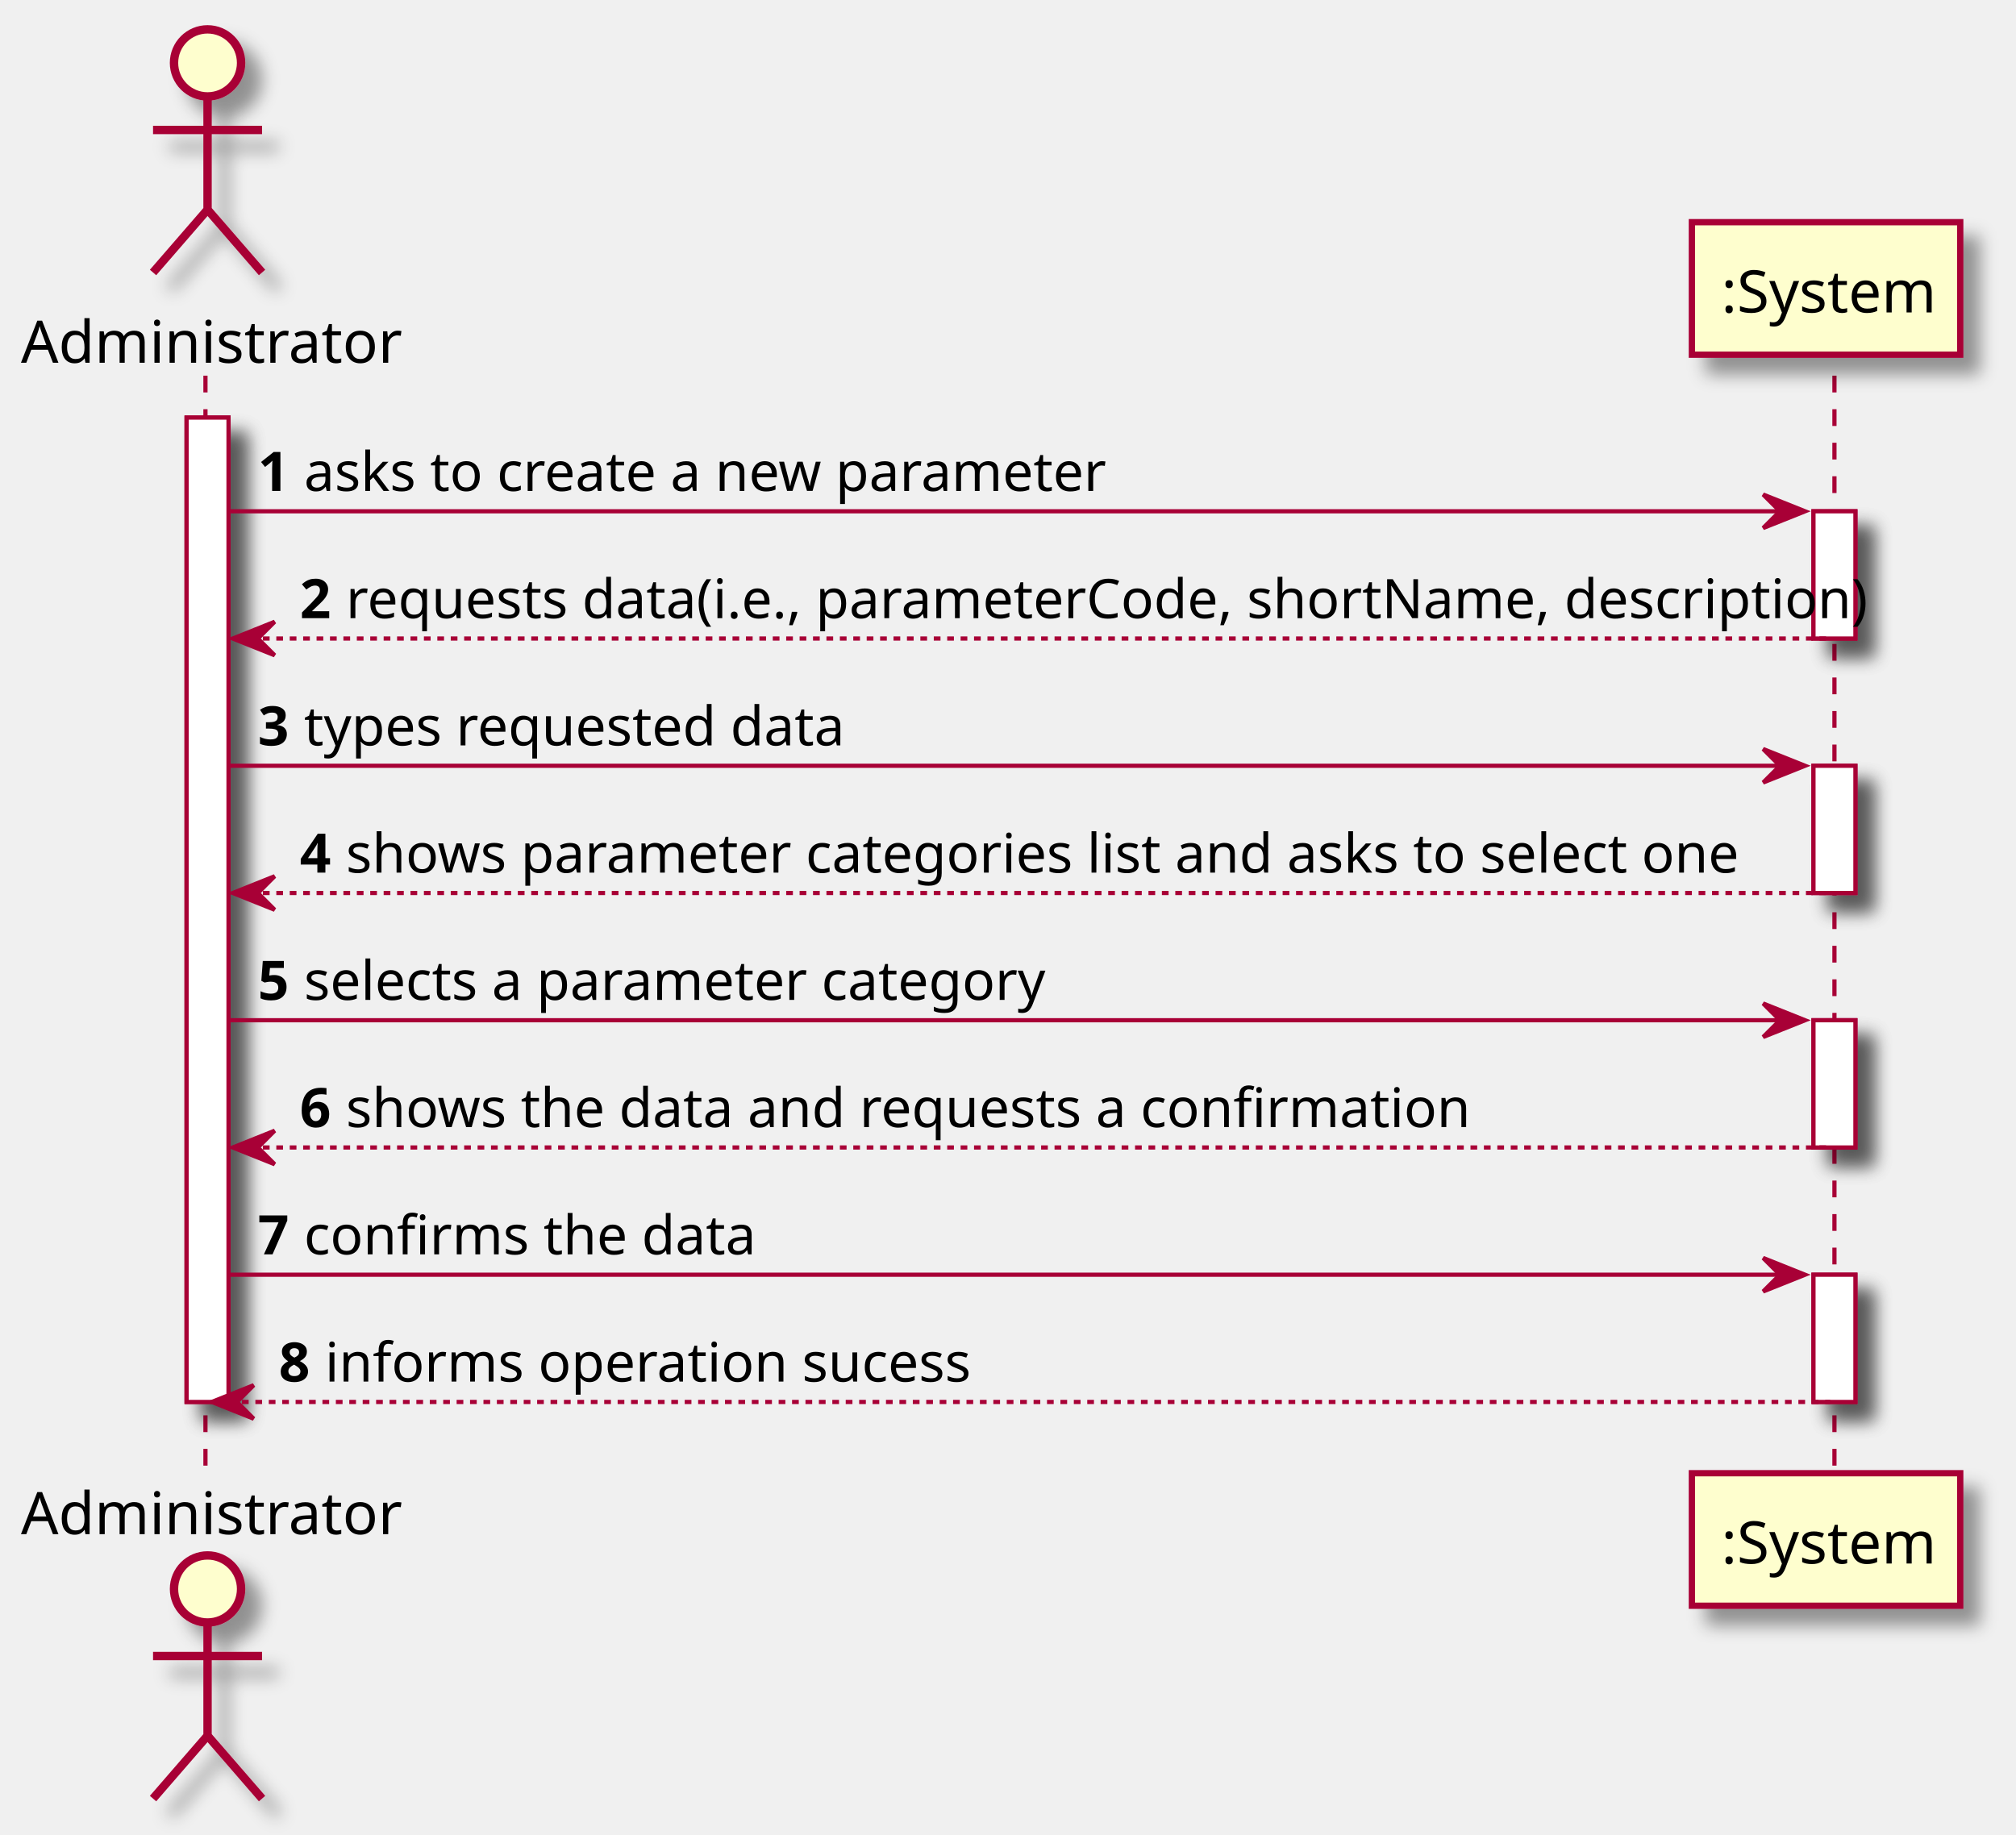
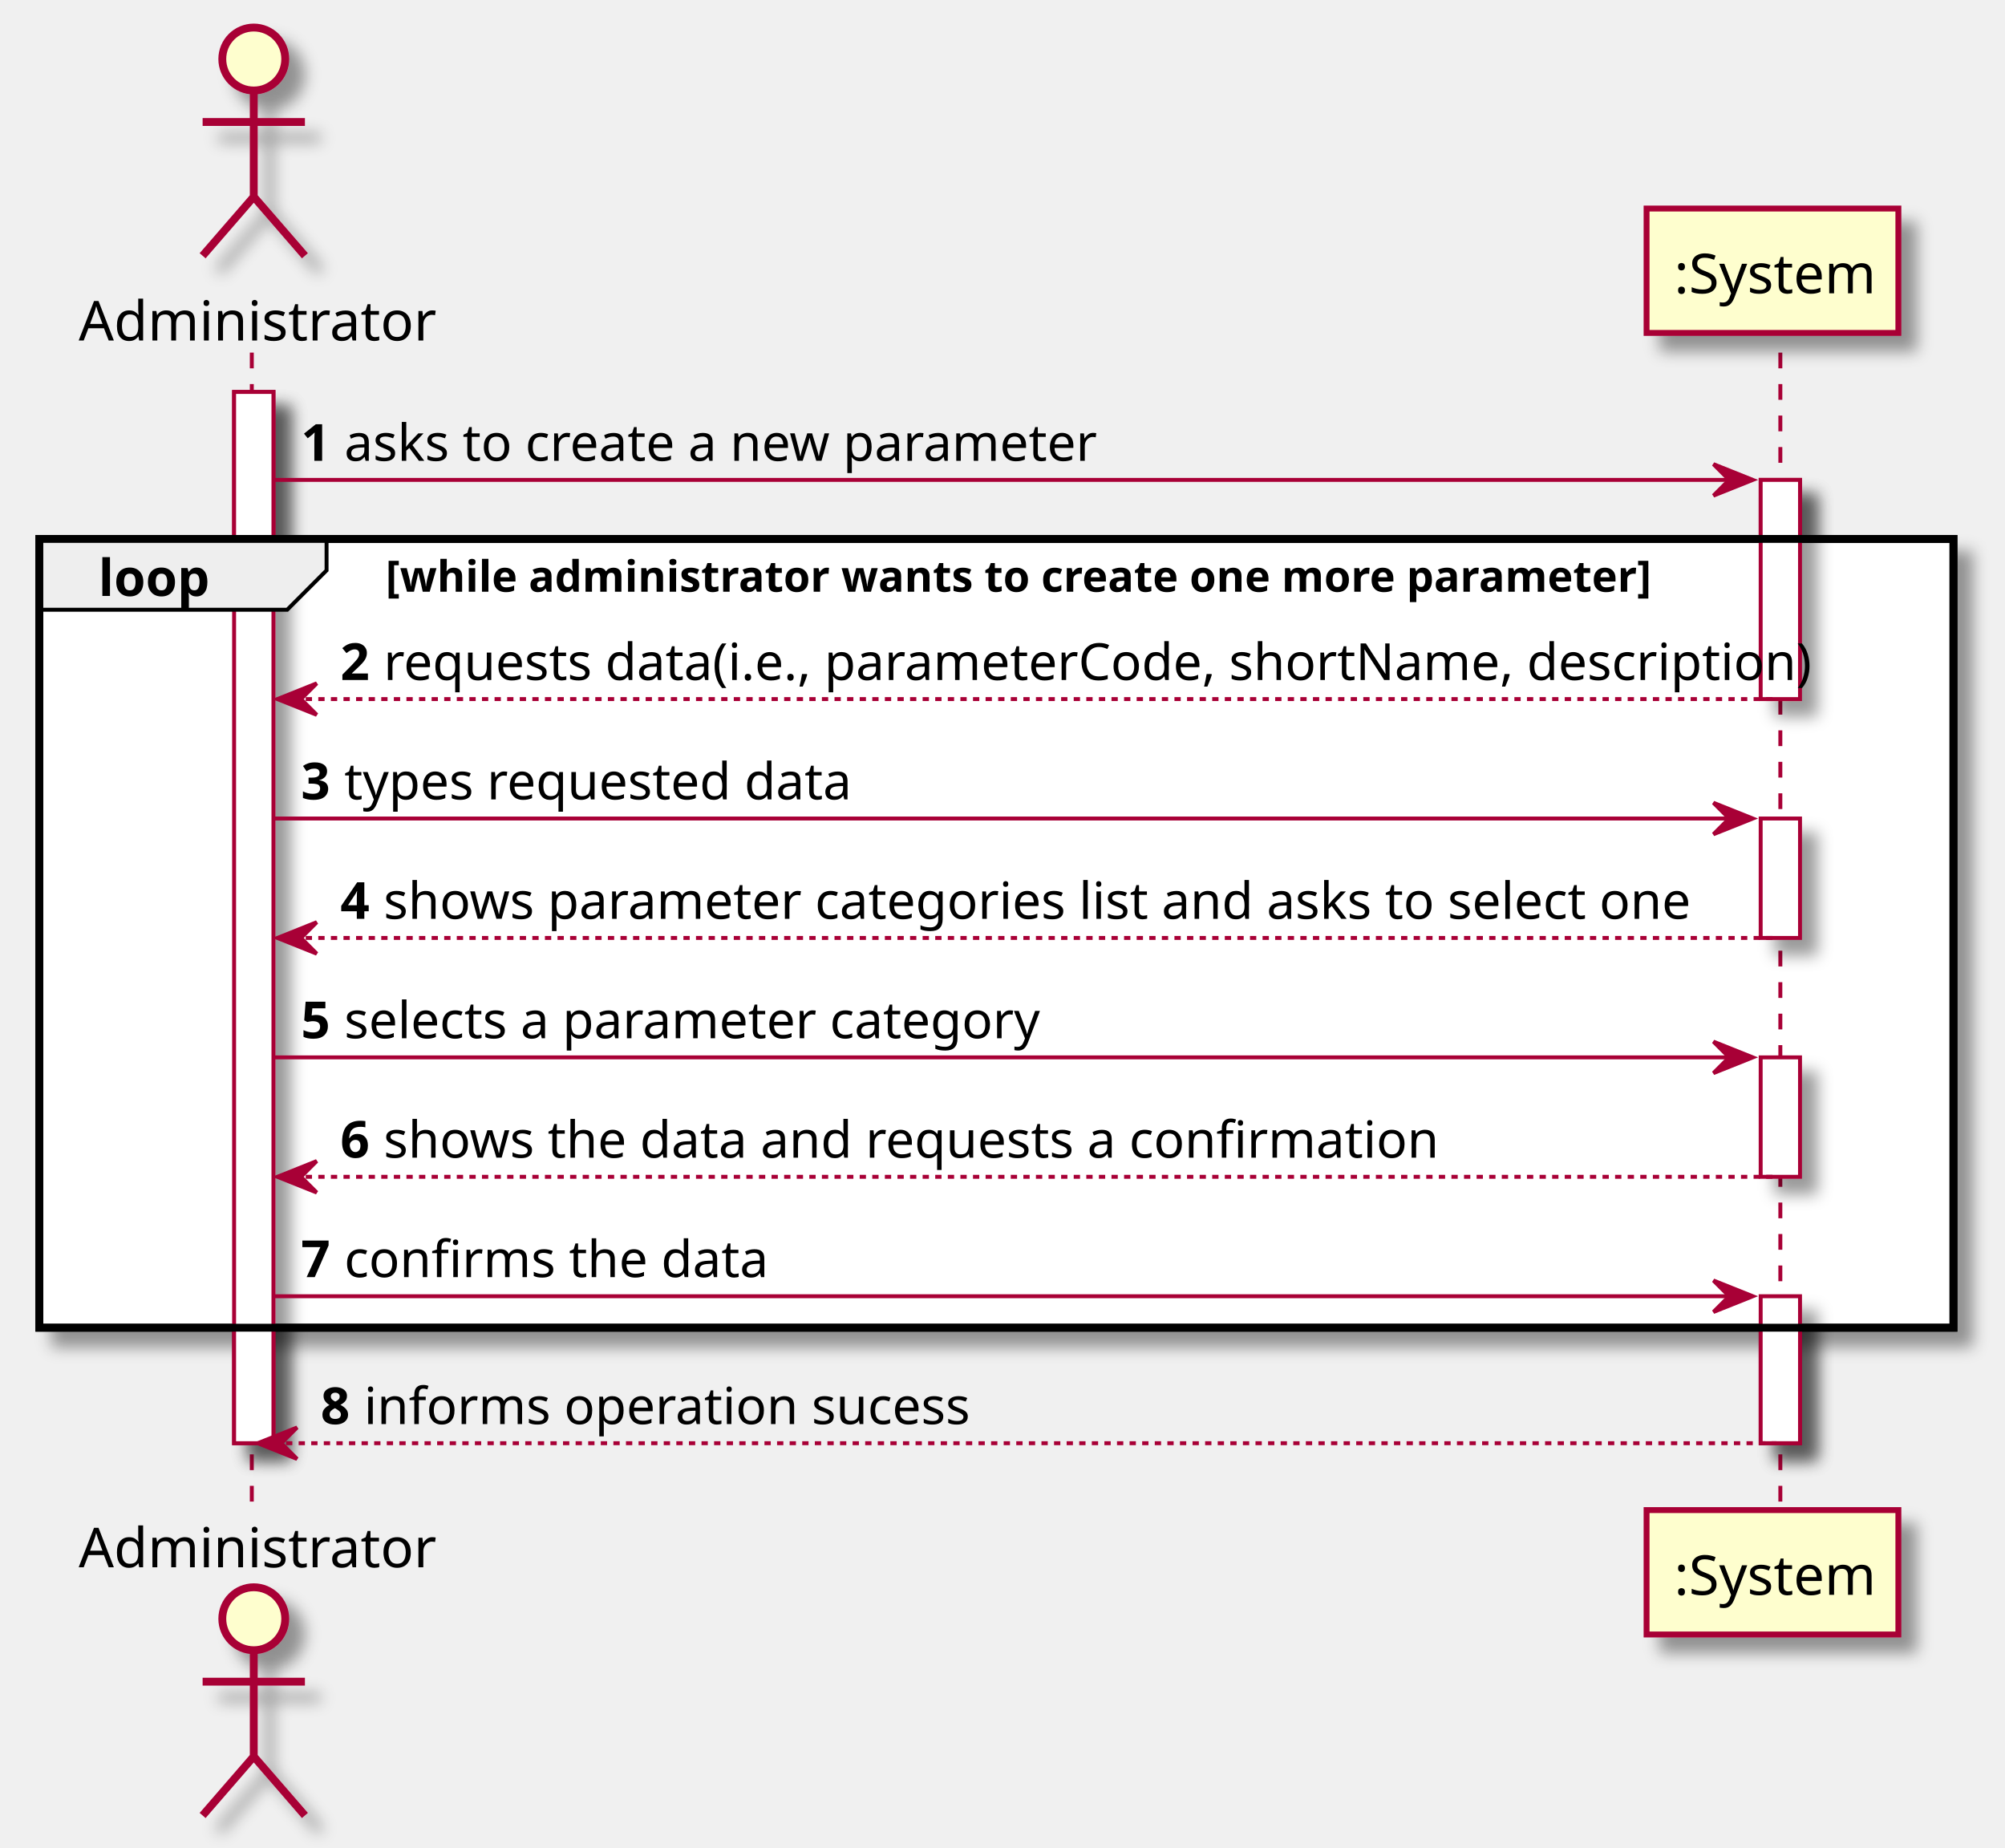
- <svg xmlns="http://www.w3.org/2000/svg" contentScriptType="application/ecmascript" contentStyleType="text/css" height="547.5px" preserveAspectRatio="none" style="width:601px;height:547px;" version="1.1" viewBox="0 0 601 547" width="601.25px" zoomAndPan="magnify">
+ <svg xmlns="http://www.w3.org/2000/svg" contentScriptType="application/ecmascript" contentStyleType="text/css" height="587.5px" preserveAspectRatio="none" style="width:637px;height:587px;" version="1.1" viewBox="0 0 637 587" width="637.5px" zoomAndPan="magnify">
  <defs>
-     <filter height="300%" id="f1wvozortjgq64" width="300%" x="-1" y="-1">
+     <filter height="300%" id="f19lo1reds7g2v" width="300%" x="-1" y="-1">
      <feGaussianBlur result="blurOut" stdDeviation="2.5" />
      <feColorMatrix in="blurOut" result="blurOut2" type="matrix" values="0 0 0 0 0 0 0 0 0 0 0 0 0 0 0 0 0 0 .4 0" />
      <feOffset dx="5.0" dy="5.0" in="blurOut2" result="blurOut3" />
      <feBlend in="SourceGraphic" in2="blurOut3" mode="normal" />
    </filter>
  </defs>
  <g>
-     <rect fill="#FFFFFF" filter="url(#f1wvozortjgq64)" height="293.516" style="stroke:#A80036;stroke-width:1.25;" width="12.5" x="55.625" y="124.512" />
-     <rect fill="#FFFFFF" filter="url(#f1wvozortjgq64)" height="37.94" style="stroke:#A80036;stroke-width:1.25;" width="12.5" x="540.625" y="152.451" />
-     <rect fill="#FFFFFF" filter="url(#f1wvozortjgq64)" height="37.94" style="stroke:#A80036;stroke-width:1.25;" width="12.5" x="540.625" y="228.33" />
-     <rect fill="#FFFFFF" filter="url(#f1wvozortjgq64)" height="37.94" style="stroke:#A80036;stroke-width:1.25;" width="12.5" x="540.625" y="304.209" />
-     <rect fill="#FFFFFF" filter="url(#f1wvozortjgq64)" height="37.94" style="stroke:#A80036;stroke-width:1.25;" width="12.5" x="540.625" y="380.088" />
-     <line style="stroke:#A80036;stroke-width:1.25;stroke-dasharray:5.0,5.0;" x1="61.25" x2="61.25" y1="112.012" y2="440.527" />
-     <line style="stroke:#A80036;stroke-width:1.25;stroke-dasharray:5.0,5.0;" x1="546.875" x2="546.875" y1="112.012" y2="440.527" />
-     <text fill="#000000" font-family="sans-serif" font-size="17.5" lengthAdjust="spacing" textLength="103.75" x="6.25" y="108.166">Administrator</text>
-     <ellipse cx="61.875" cy="18.75" fill="#FEFECE" filter="url(#f1wvozortjgq64)" rx="10" ry="10" style="stroke:#A80036;stroke-width:2.5;" />
-     <path d="M61.875,28.75 L61.875,62.5 M45.625,38.75 L78.125,38.75 M61.875,62.5 L45.625,81.25 M61.875,62.5 L78.125,81.25 " fill="none" filter="url(#f1wvozortjgq64)" style="stroke:#A80036;stroke-width:2.5;" />
-     <text fill="#000000" font-family="sans-serif" font-size="17.5" lengthAdjust="spacing" textLength="103.75" x="6.25" y="457.444">Administrator</text>
-     <ellipse cx="61.875" cy="473.789" fill="#FEFECE" filter="url(#f1wvozortjgq64)" rx="10" ry="10" style="stroke:#A80036;stroke-width:2.5;" />
-     <path d="M61.875,483.789 L61.875,517.539 M45.625,493.789 L78.125,493.789 M61.875,517.539 L45.625,536.289 M61.875,517.539 L78.125,536.289 " fill="none" filter="url(#f1wvozortjgq64)" style="stroke:#A80036;stroke-width:2.5;" />
-     <rect fill="#FEFECE" filter="url(#f1wvozortjgq64)" height="39.512" style="stroke:#A80036;stroke-width:1.875;" width="80" x="504.375" y="66.25" />
-     <text fill="#000000" font-family="sans-serif" font-size="17.5" lengthAdjust="spacing" textLength="62.5" x="513.125" y="93.166">:System</text>
-     <rect fill="#FEFECE" filter="url(#f1wvozortjgq64)" height="39.512" style="stroke:#A80036;stroke-width:1.875;" width="80" x="504.375" y="439.277" />
-     <text fill="#000000" font-family="sans-serif" font-size="17.5" lengthAdjust="spacing" textLength="62.5" x="513.125" y="466.194">:System</text>
-     <rect fill="#FFFFFF" filter="url(#f1wvozortjgq64)" height="293.516" style="stroke:#A80036;stroke-width:1.25;" width="12.5" x="55.625" y="124.512" />
-     <rect fill="#FFFFFF" filter="url(#f1wvozortjgq64)" height="37.94" style="stroke:#A80036;stroke-width:1.25;" width="12.5" x="540.625" y="152.451" />
-     <rect fill="#FFFFFF" filter="url(#f1wvozortjgq64)" height="37.94" style="stroke:#A80036;stroke-width:1.25;" width="12.5" x="540.625" y="228.33" />
-     <rect fill="#FFFFFF" filter="url(#f1wvozortjgq64)" height="37.94" style="stroke:#A80036;stroke-width:1.25;" width="12.5" x="540.625" y="304.209" />
-     <rect fill="#FFFFFF" filter="url(#f1wvozortjgq64)" height="37.94" style="stroke:#A80036;stroke-width:1.25;" width="12.5" x="540.625" y="380.088" />
-     <polygon fill="#A80036" points="525.625,147.451,538.125,152.451,525.625,157.451,530.625,152.451" style="stroke:#A80036;stroke-width:1.25;" />
-     <line style="stroke:#A80036;stroke-width:1.25;" x1="68.125" x2="533.125" y1="152.451" y2="152.451" />
-     <text fill="#000000" font-family="sans-serif" font-size="16.25" font-weight="bold" lengthAdjust="spacing" textLength="8.75" x="76.875" y="146.381">1</text>
-     <text fill="#000000" font-family="sans-serif" font-size="16.25" lengthAdjust="spacing" textLength="228.75" x="90.625" y="146.381">asks to create a new parameter</text>
-     <polygon fill="#A80036" points="81.875,185.391,69.375,190.391,81.875,195.391,76.875,190.391" style="stroke:#A80036;stroke-width:1.25;" />
-     <line style="stroke:#A80036;stroke-width:1.25;stroke-dasharray:2.0,2.0;" x1="74.375" x2="545.625" y1="190.391" y2="190.391" />
-     <text fill="#000000" font-family="sans-serif" font-size="16.25" font-weight="bold" lengthAdjust="spacing" textLength="8.75" x="89.375" y="184.32">2</text>
-     <text fill="#000000" font-family="sans-serif" font-size="16.25" lengthAdjust="spacing" textLength="428.75" x="103.125" y="184.32">requests data(i.e., parameterCode, shortName, description)</text>
-     <polygon fill="#A80036" points="525.625,223.33,538.125,228.33,525.625,233.33,530.625,228.33" style="stroke:#A80036;stroke-width:1.25;" />
-     <line style="stroke:#A80036;stroke-width:1.25;" x1="68.125" x2="533.125" y1="228.33" y2="228.33" />
-     <text fill="#000000" font-family="sans-serif" font-size="16.25" font-weight="bold" lengthAdjust="spacing" textLength="8.75" x="76.875" y="222.26">3</text>
-     <text fill="#000000" font-family="sans-serif" font-size="16.25" lengthAdjust="spacing" textLength="152.5" x="90.625" y="222.26">types requested data</text>
-     <polygon fill="#A80036" points="81.875,261.269,69.375,266.269,81.875,271.269,76.875,266.269" style="stroke:#A80036;stroke-width:1.25;" />
-     <line style="stroke:#A80036;stroke-width:1.25;stroke-dasharray:2.0,2.0;" x1="74.375" x2="545.625" y1="266.269" y2="266.269" />
-     <text fill="#000000" font-family="sans-serif" font-size="16.25" font-weight="bold" lengthAdjust="spacing" textLength="8.75" x="89.375" y="260.199">4</text>
-     <text fill="#000000" font-family="sans-serif" font-size="16.25" lengthAdjust="spacing" textLength="400" x="103.125" y="260.199">shows parameter categories list and asks to select one</text>
-     <polygon fill="#A80036" points="525.625,299.209,538.125,304.209,525.625,309.209,530.625,304.209" style="stroke:#A80036;stroke-width:1.25;" />
-     <line style="stroke:#A80036;stroke-width:1.25;" x1="68.125" x2="533.125" y1="304.209" y2="304.209" />
-     <text fill="#000000" font-family="sans-serif" font-size="16.25" font-weight="bold" lengthAdjust="spacing" textLength="8.75" x="76.875" y="298.138">5</text>
-     <text fill="#000000" font-family="sans-serif" font-size="16.25" lengthAdjust="spacing" textLength="211.25" x="90.625" y="298.138">selects a parameter category</text>
-     <polygon fill="#A80036" points="81.875,337.148,69.375,342.148,81.875,347.148,76.875,342.148" style="stroke:#A80036;stroke-width:1.25;" />
-     <line style="stroke:#A80036;stroke-width:1.25;stroke-dasharray:2.0,2.0;" x1="74.375" x2="545.625" y1="342.148" y2="342.148" />
-     <text fill="#000000" font-family="sans-serif" font-size="16.25" font-weight="bold" lengthAdjust="spacing" textLength="8.75" x="89.375" y="336.078">6</text>
-     <text fill="#000000" font-family="sans-serif" font-size="16.25" lengthAdjust="spacing" textLength="315" x="103.125" y="336.078">shows the data and requests a confirmation</text>
-     <polygon fill="#A80036" points="525.625,375.088,538.125,380.088,525.625,385.088,530.625,380.088" style="stroke:#A80036;stroke-width:1.25;" />
-     <line style="stroke:#A80036;stroke-width:1.25;" x1="68.125" x2="533.125" y1="380.088" y2="380.088" />
-     <text fill="#000000" font-family="sans-serif" font-size="16.25" font-weight="bold" lengthAdjust="spacing" textLength="8.75" x="76.875" y="374.017">7</text>
-     <text fill="#000000" font-family="sans-serif" font-size="16.25" lengthAdjust="spacing" textLength="125" x="90.625" y="374.017">confirms the data</text>
-     <polygon fill="#A80036" points="75.625,413.027,63.125,418.027,75.625,423.027,70.625,418.027" style="stroke:#A80036;stroke-width:1.25;" />
-     <line style="stroke:#A80036;stroke-width:1.25;stroke-dasharray:2.0,2.0;" x1="68.125" x2="545.625" y1="418.027" y2="418.027" />
-     <text fill="#000000" font-family="sans-serif" font-size="16.25" font-weight="bold" lengthAdjust="spacing" textLength="8.75" x="83.125" y="411.957">8</text>
-     <text fill="#000000" font-family="sans-serif" font-size="16.25" lengthAdjust="spacing" textLength="181.25" x="96.875" y="411.957">informs operation sucess</text>
+     <rect fill="#FFFFFF" filter="url(#f19lo1reds7g2v)" height="333.955" style="stroke:#A80036;stroke-width:1.25;" width="12.5" x="74.375" y="124.512" />
+     <rect fill="#FFFFFF" filter="url(#f19lo1reds7g2v)" height="69.629" style="stroke:#A80036;stroke-width:1.25;" width="12.5" x="559.375" y="152.451" />
+     <rect fill="#FFFFFF" filter="url(#f19lo1reds7g2v)" height="37.94" style="stroke:#A80036;stroke-width:1.25;" width="12.5" x="559.375" y="260.019" />
+     <rect fill="#FFFFFF" filter="url(#f19lo1reds7g2v)" height="37.94" style="stroke:#A80036;stroke-width:1.25;" width="12.5" x="559.375" y="335.898" />
+     <rect fill="#FFFFFF" filter="url(#f19lo1reds7g2v)" height="46.69" style="stroke:#A80036;stroke-width:1.25;" width="12.5" x="559.375" y="411.777" />
+     <rect fill="#FFFFFF" filter="url(#f19lo1reds7g2v)" height="250.576" style="stroke:#000000;stroke-width:2.5;" width="608.125" x="12.5" y="171.201" />
+     <line style="stroke:#A80036;stroke-width:1.25;stroke-dasharray:5.0,5.0;" x1="80" x2="80" y1="112.012" y2="480.967" />
+     <line style="stroke:#A80036;stroke-width:1.25;stroke-dasharray:5.0,5.0;" x1="565.625" x2="565.625" y1="112.012" y2="480.967" />
+     <text fill="#000000" font-family="sans-serif" font-size="17.5" lengthAdjust="spacing" textLength="103.75" x="25" y="108.166">Administrator</text>
+     <ellipse cx="80.625" cy="18.75" fill="#FEFECE" filter="url(#f19lo1reds7g2v)" rx="10" ry="10" style="stroke:#A80036;stroke-width:2.5;" />
+     <path d="M80.625,28.75 L80.625,62.5 M64.375,38.75 L96.875,38.75 M80.625,62.5 L64.375,81.25 M80.625,62.5 L96.875,81.25 " fill="none" filter="url(#f19lo1reds7g2v)" style="stroke:#A80036;stroke-width:2.5;" />
+     <text fill="#000000" font-family="sans-serif" font-size="17.5" lengthAdjust="spacing" textLength="103.75" x="25" y="497.883">Administrator</text>
+     <ellipse cx="80.625" cy="514.229" fill="#FEFECE" filter="url(#f19lo1reds7g2v)" rx="10" ry="10" style="stroke:#A80036;stroke-width:2.5;" />
+     <path d="M80.625,524.229 L80.625,557.979 M64.375,534.229 L96.875,534.229 M80.625,557.979 L64.375,576.729 M80.625,557.979 L96.875,576.729 " fill="none" filter="url(#f19lo1reds7g2v)" style="stroke:#A80036;stroke-width:2.5;" />
+     <rect fill="#FEFECE" filter="url(#f19lo1reds7g2v)" height="39.512" style="stroke:#A80036;stroke-width:1.875;" width="80" x="523.125" y="66.25" />
+     <text fill="#000000" font-family="sans-serif" font-size="17.5" lengthAdjust="spacing" textLength="62.5" x="531.875" y="93.166">:System</text>
+     <rect fill="#FEFECE" filter="url(#f19lo1reds7g2v)" height="39.512" style="stroke:#A80036;stroke-width:1.875;" width="80" x="523.125" y="479.717" />
+     <text fill="#000000" font-family="sans-serif" font-size="17.5" lengthAdjust="spacing" textLength="62.5" x="531.875" y="506.633">:System</text>
+     <rect fill="#FFFFFF" filter="url(#f19lo1reds7g2v)" height="333.955" style="stroke:#A80036;stroke-width:1.25;" width="12.5" x="74.375" y="124.512" />
+     <rect fill="#FFFFFF" filter="url(#f19lo1reds7g2v)" height="69.629" style="stroke:#A80036;stroke-width:1.25;" width="12.5" x="559.375" y="152.451" />
+     <rect fill="#FFFFFF" filter="url(#f19lo1reds7g2v)" height="37.94" style="stroke:#A80036;stroke-width:1.25;" width="12.5" x="559.375" y="260.019" />
+     <rect fill="#FFFFFF" filter="url(#f19lo1reds7g2v)" height="37.94" style="stroke:#A80036;stroke-width:1.25;" width="12.5" x="559.375" y="335.898" />
+     <rect fill="#FFFFFF" filter="url(#f19lo1reds7g2v)" height="46.69" style="stroke:#A80036;stroke-width:1.25;" width="12.5" x="559.375" y="411.777" />
+     <polygon fill="#A80036" points="544.375,147.451,556.875,152.451,544.375,157.451,549.375,152.451" style="stroke:#A80036;stroke-width:1.25;" />
+     <line style="stroke:#A80036;stroke-width:1.25;" x1="86.875" x2="551.875" y1="152.451" y2="152.451" />
+     <text fill="#000000" font-family="sans-serif" font-size="16.25" font-weight="bold" lengthAdjust="spacing" textLength="8.75" x="95.625" y="146.381">1</text>
+     <text fill="#000000" font-family="sans-serif" font-size="16.25" lengthAdjust="spacing" textLength="228.75" x="109.375" y="146.381">asks to create a new parameter</text>
+     <path d="M12.5,171.201 L103.75,171.201 L103.75,181.201 L91.25,193.701 L12.5,193.701 L12.5,171.201 " fill="#EEEEEE" style="stroke:#000000;stroke-width:1.25;" />
+     <rect fill="none" height="250.576" style="stroke:#000000;stroke-width:2.5;" width="608.125" x="12.5" y="171.201" />
+     <text fill="#000000" font-family="sans-serif" font-size="16.25" font-weight="bold" lengthAdjust="spacing" textLength="35" x="31.25" y="189.32">loop</text>
+     <text fill="#000000" font-family="sans-serif" font-size="13.75" font-weight="bold" lengthAdjust="spacing" textLength="403.75" x="122.5" y="187.975">[while administrator wants to create one more parameter]</text>
+     <polygon fill="#A80036" points="100.625,217.08,88.125,222.08,100.625,227.08,95.625,222.08" style="stroke:#A80036;stroke-width:1.25;" />
+     <line style="stroke:#A80036;stroke-width:1.25;stroke-dasharray:2.0,2.0;" x1="93.125" x2="564.375" y1="222.08" y2="222.08" />
+     <text fill="#000000" font-family="sans-serif" font-size="16.25" font-weight="bold" lengthAdjust="spacing" textLength="8.75" x="108.125" y="216.01">2</text>
+     <text fill="#000000" font-family="sans-serif" font-size="16.25" lengthAdjust="spacing" textLength="428.75" x="121.875" y="216.01">requests data(i.e., parameterCode, shortName, description)</text>
+     <polygon fill="#A80036" points="544.375,255.019,556.875,260.019,544.375,265.019,549.375,260.019" style="stroke:#A80036;stroke-width:1.25;" />
+     <line style="stroke:#A80036;stroke-width:1.25;" x1="86.875" x2="551.875" y1="260.019" y2="260.019" />
+     <text fill="#000000" font-family="sans-serif" font-size="16.25" font-weight="bold" lengthAdjust="spacing" textLength="8.75" x="95.625" y="253.949">3</text>
+     <text fill="#000000" font-family="sans-serif" font-size="16.25" lengthAdjust="spacing" textLength="152.5" x="109.375" y="253.949">types requested data</text>
+     <polygon fill="#A80036" points="100.625,292.959,88.125,297.959,100.625,302.959,95.625,297.959" style="stroke:#A80036;stroke-width:1.25;" />
+     <line style="stroke:#A80036;stroke-width:1.25;stroke-dasharray:2.0,2.0;" x1="93.125" x2="564.375" y1="297.959" y2="297.959" />
+     <text fill="#000000" font-family="sans-serif" font-size="16.25" font-weight="bold" lengthAdjust="spacing" textLength="8.75" x="108.125" y="291.888">4</text>
+     <text fill="#000000" font-family="sans-serif" font-size="16.25" lengthAdjust="spacing" textLength="400" x="121.875" y="291.888">shows parameter categories list and asks to select one</text>
+     <polygon fill="#A80036" points="544.375,330.898,556.875,335.898,544.375,340.898,549.375,335.898" style="stroke:#A80036;stroke-width:1.25;" />
+     <line style="stroke:#A80036;stroke-width:1.25;" x1="86.875" x2="551.875" y1="335.898" y2="335.898" />
+     <text fill="#000000" font-family="sans-serif" font-size="16.25" font-weight="bold" lengthAdjust="spacing" textLength="8.75" x="95.625" y="329.828">5</text>
+     <text fill="#000000" font-family="sans-serif" font-size="16.25" lengthAdjust="spacing" textLength="211.25" x="109.375" y="329.828">selects a parameter category</text>
+     <polygon fill="#A80036" points="100.625,368.838,88.125,373.838,100.625,378.838,95.625,373.838" style="stroke:#A80036;stroke-width:1.25;" />
+     <line style="stroke:#A80036;stroke-width:1.25;stroke-dasharray:2.0,2.0;" x1="93.125" x2="564.375" y1="373.838" y2="373.838" />
+     <text fill="#000000" font-family="sans-serif" font-size="16.25" font-weight="bold" lengthAdjust="spacing" textLength="8.75" x="108.125" y="367.767">6</text>
+     <text fill="#000000" font-family="sans-serif" font-size="16.25" lengthAdjust="spacing" textLength="315" x="121.875" y="367.767">shows the data and requests a confirmation</text>
+     <polygon fill="#A80036" points="544.375,406.777,556.875,411.777,544.375,416.777,549.375,411.777" style="stroke:#A80036;stroke-width:1.25;" />
+     <line style="stroke:#A80036;stroke-width:1.25;" x1="86.875" x2="551.875" y1="411.777" y2="411.777" />
+     <text fill="#000000" font-family="sans-serif" font-size="16.25" font-weight="bold" lengthAdjust="spacing" textLength="8.75" x="95.625" y="405.707">7</text>
+     <text fill="#000000" font-family="sans-serif" font-size="16.25" lengthAdjust="spacing" textLength="125" x="109.375" y="405.707">confirms the data</text>
+     <polygon fill="#A80036" points="94.375,453.467,81.875,458.467,94.375,463.467,89.375,458.467" style="stroke:#A80036;stroke-width:1.25;" />
+     <line style="stroke:#A80036;stroke-width:1.25;stroke-dasharray:2.0,2.0;" x1="86.875" x2="564.375" y1="458.467" y2="458.467" />
+     <text fill="#000000" font-family="sans-serif" font-size="16.25" font-weight="bold" lengthAdjust="spacing" textLength="8.75" x="101.875" y="452.396">8</text>
+     <text fill="#000000" font-family="sans-serif" font-size="16.25" lengthAdjust="spacing" textLength="181.25" x="115.625" y="452.396">informs operation sucess</text>
  </g>
</svg>
